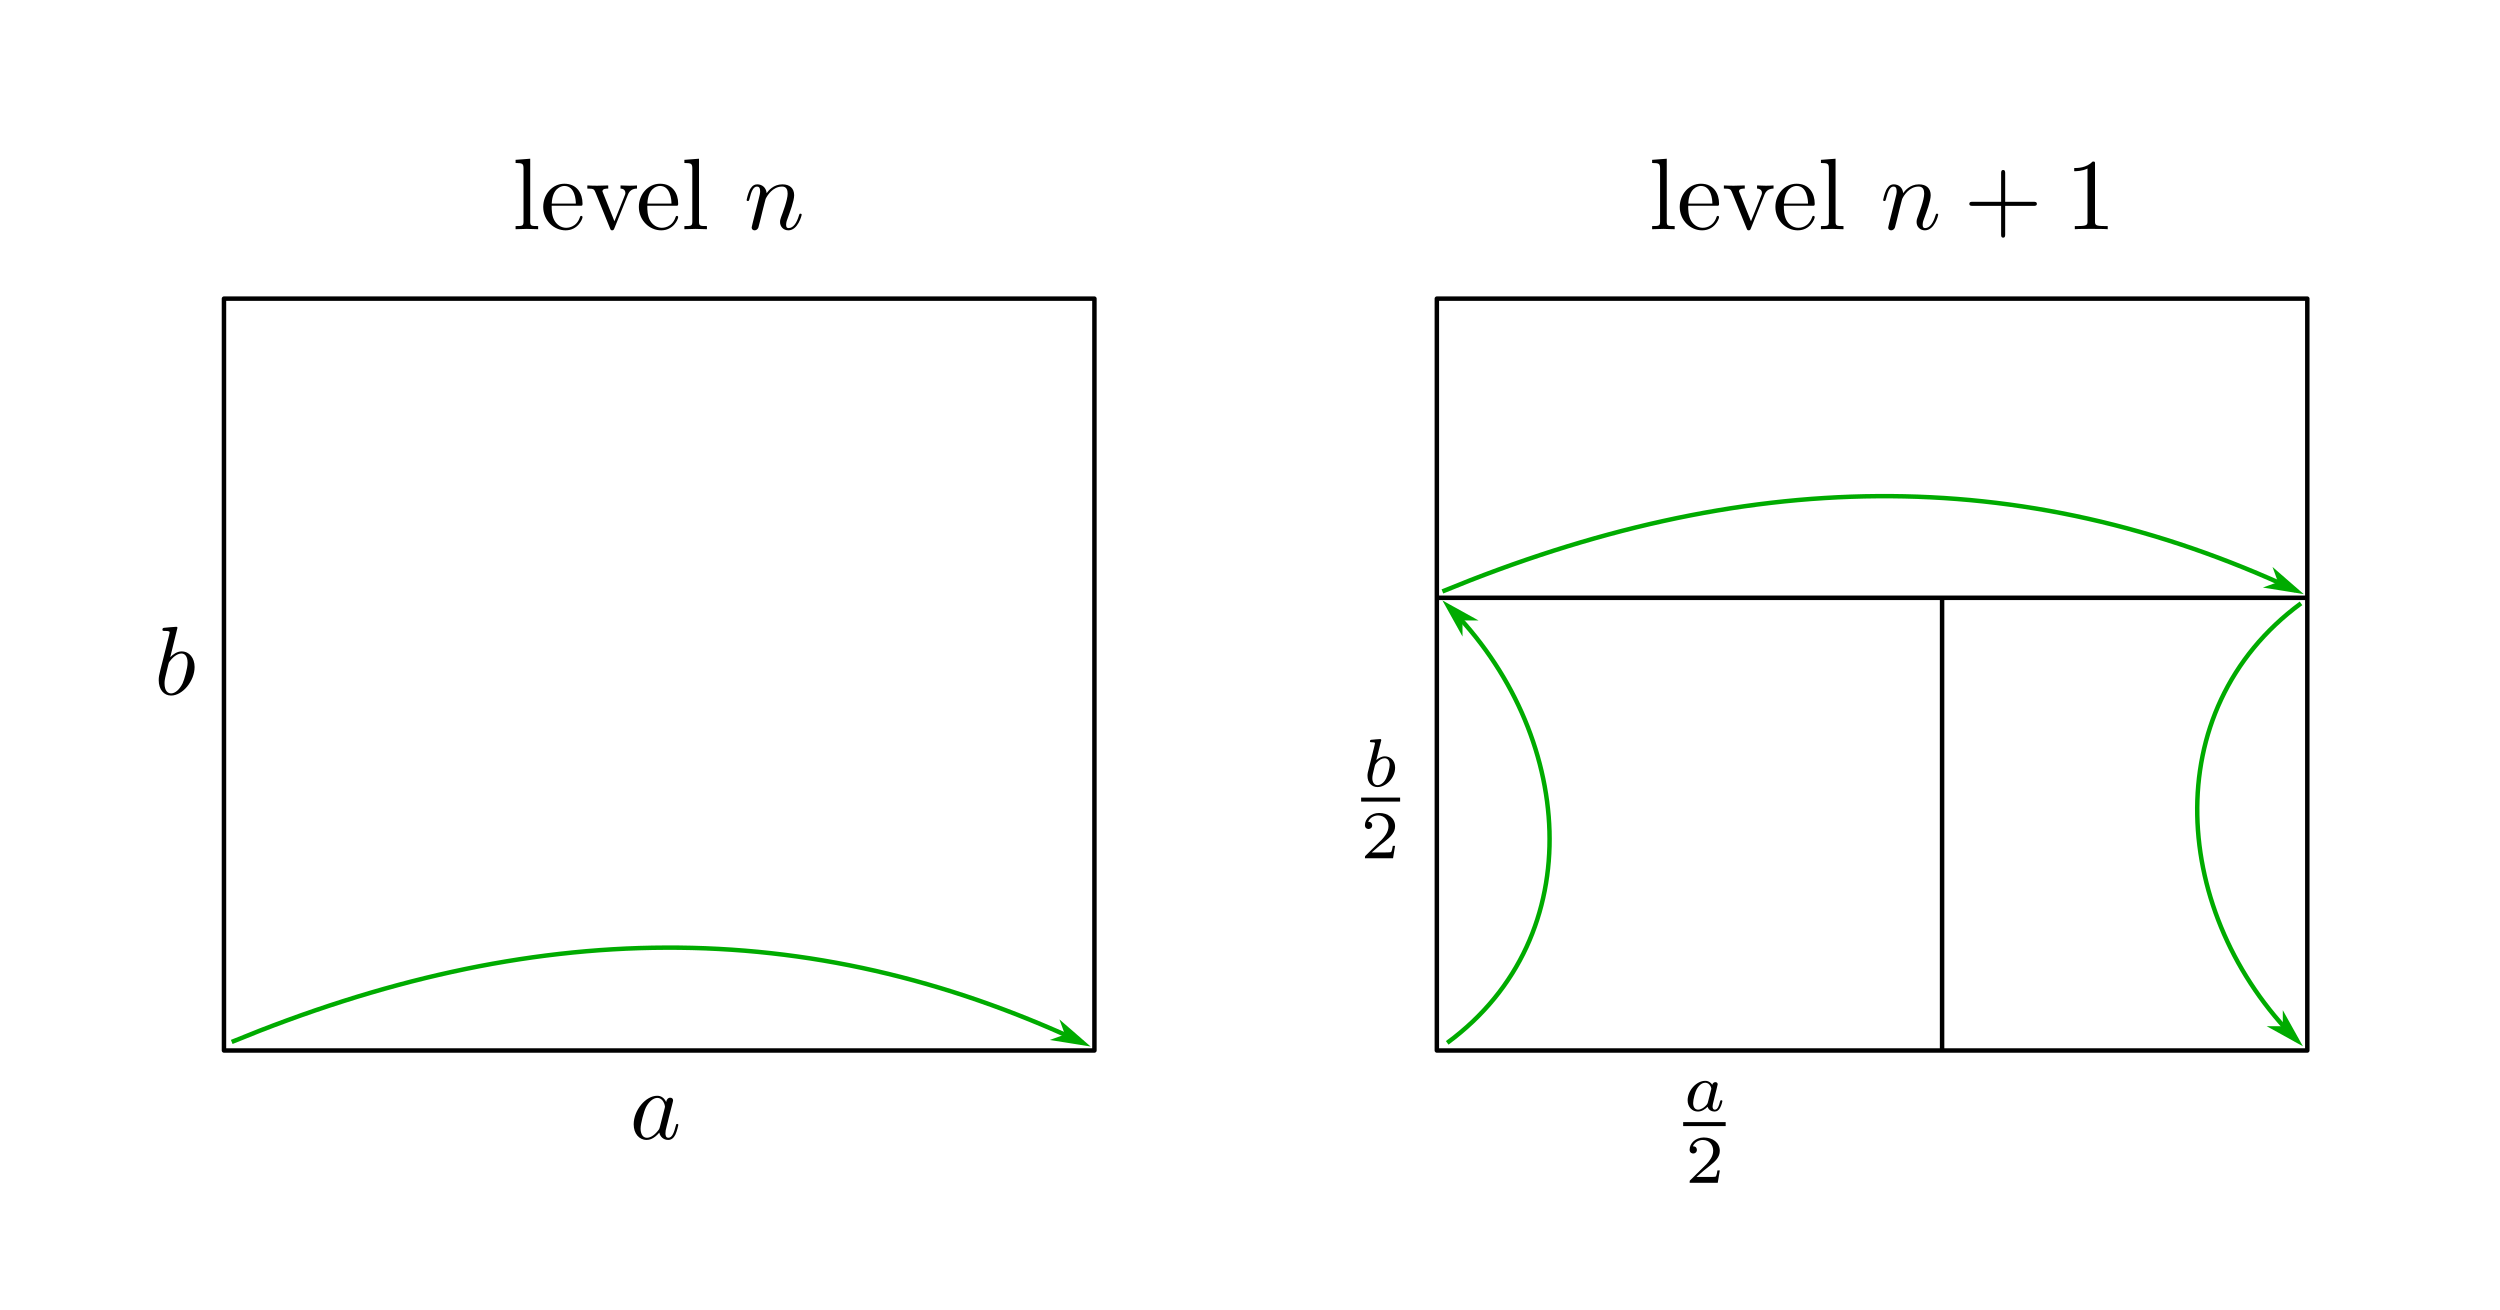
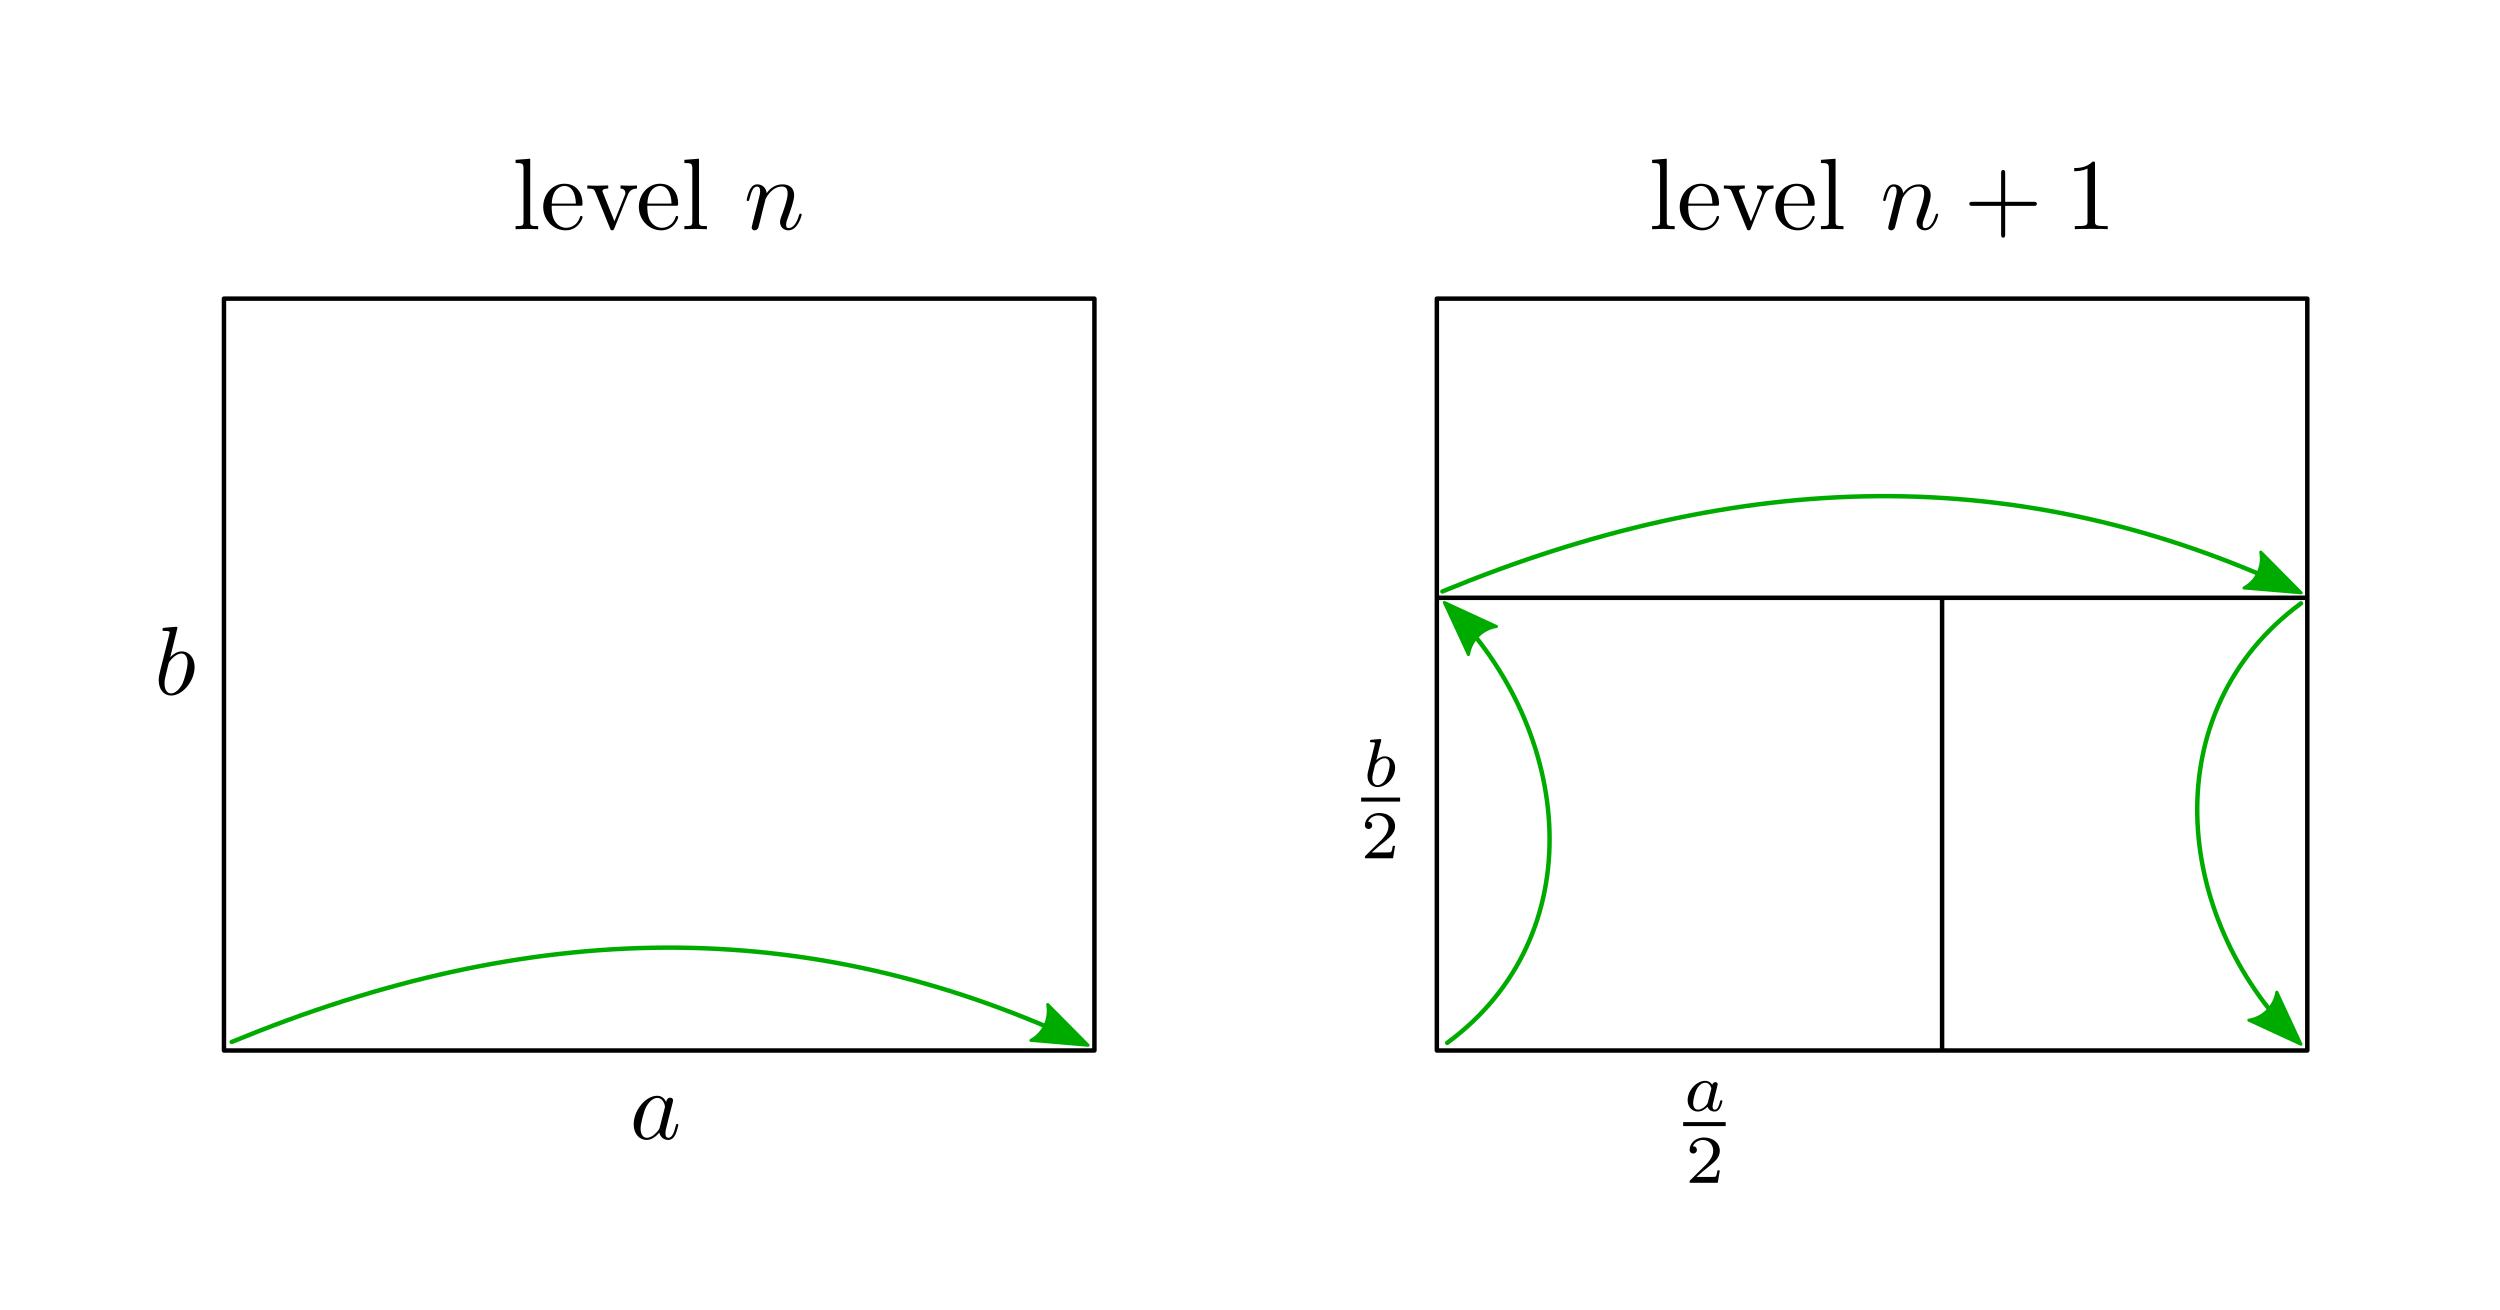
<svg xmlns="http://www.w3.org/2000/svg" width="157.515mm" height="82.522mm" viewBox="0 0 558.125 292.402" id="svg2" version="1.1">
  <defs id="defs4">
+     <marker orient="auto" refY="0.0" refX="0.0" id="marker4814" style="overflow:visible;">
+       <path id="path4816" style="fill-rule:evenodd;stroke-width:0.625;stroke-linejoin:round;stroke:#00ab00;stroke-opacity:1;fill:#00ab00;fill-opacity:1" d="M 8.719,4.034 L -2.207,0.016 L 8.719,-4.002 C 6.973,-1.63 6.983,1.616 8.719,4.034 z " transform="scale(1.1) rotate(180) translate(1,0)" />
+     </marker>
+     <marker orient="auto" refY="0.0" refX="0.0" id="marker4750" style="overflow:visible;">
+       <path id="path4752" style="fill-rule:evenodd;stroke-width:0.625;stroke-linejoin:round;stroke:#00ab00;stroke-opacity:1;fill:#00ab00;fill-opacity:1" d="M 8.719,4.034 L -2.207,0.016 L 8.719,-4.002 C 6.973,-1.63 6.983,1.616 8.719,4.034 z " transform="scale(1.1) rotate(180) translate(1,0)" />
+     </marker>
+     <marker orient="auto" refY="0.0" refX="0.0" id="marker4740" style="overflow:visible;">
+       <path id="path4742" style="fill-rule:evenodd;stroke-width:0.625;stroke-linejoin:round;stroke:#00ab00;stroke-opacity:1;fill:#00ab00;fill-opacity:1" d="M 8.719,4.034 L -2.207,0.016 L 8.719,-4.002 C 6.973,-1.63 6.983,1.616 8.719,4.034 z " transform="scale(1.1) rotate(180) translate(1,0)" />
+     </marker>
+     <marker orient="auto" refY="0" refX="0" id="marker4664" style="overflow:visible">
+       <path id="path4666" d="M 0,0 5,-5 -12.5,0 5,5 0,0 Z" style="fill:#00ab00;fill-opacity:1;fill-rule:evenodd;stroke:#00ab00;stroke-width:1pt;stroke-opacity:1" transform="matrix(-0.8,0,0,-0.8,-10,0)" />
+     </marker>
+     <marker orient="auto" refY="0" refX="0" id="marker4612" style="overflow:visible">
+       <path id="path4614" d="M 0,0 5,-5 -12.5,0 5,5 0,0 Z" style="fill:#00ab00;fill-opacity:1;fill-rule:evenodd;stroke:#00ab00;stroke-width:1pt;stroke-opacity:1" transform="matrix(-0.8,0,0,-0.8,-10,0)" />
+     </marker>
+     <marker orient="auto" refY="0" refX="0" id="marker4602" style="overflow:visible">
+       <path id="path4604" d="M 0,0 5,-5 -12.5,0 5,5 0,0 Z" style="fill:#00ab00;fill-opacity:1;fill-rule:evenodd;stroke:#00ab00;stroke-width:1pt;stroke-opacity:1" transform="matrix(-0.8,0,0,-0.8,-10,0)" />
+     </marker>
+     <marker style="overflow:visible;" id="marker4562" refX="0.0" refY="0.0" orient="auto">
+       <path transform="scale(1.1) rotate(180) translate(1,0)" d="M 8.719,4.034 L -2.207,0.016 L 8.719,-4.002 C 6.973,-1.63 6.983,1.616 8.719,4.034 z " style="fill-rule:evenodd;stroke-width:0.625;stroke-linejoin:round;stroke:#00ab00;stroke-opacity:1;fill:#00ab00;fill-opacity:1" id="path4564" />
+     </marker>
+     <marker style="overflow:visible;" id="marker4552" refX="0.0" refY="0.0" orient="auto">
+       <path transform="scale(1.1) rotate(180) translate(1,0)" d="M 8.719,4.034 L -2.207,0.016 L 8.719,-4.002 C 6.973,-1.63 6.983,1.616 8.719,4.034 z " style="fill-rule:evenodd;stroke-width:0.625;stroke-linejoin:round;stroke:#00ab00;stroke-opacity:1;fill:#00ab00;fill-opacity:1" id="path4554" />
+     </marker>
+     <marker style="overflow:visible;" id="marker4542" refX="0.0" refY="0.0" orient="auto">
+       <path transform="scale(1.1) rotate(180) translate(1,0)" d="M 8.719,4.034 L -2.207,0.016 L 8.719,-4.002 C 6.973,-1.63 6.983,1.616 8.719,4.034 z " style="fill-rule:evenodd;stroke-width:0.625;stroke-linejoin:round;stroke:#00ab00;stroke-opacity:1;fill:#00ab00;fill-opacity:1" id="path4544" />
+     </marker>
    <marker orient="auto" refY="0" refX="0" id="marker7638" style="overflow:visible">
      <path id="path7640" d="M 0,0 5,-5 -12.5,0 5,5 0,0 Z" style="fill:#00ab00;fill-opacity:1;fill-rule:evenodd;stroke:#00ab00;stroke-width:1pt;stroke-opacity:1" transform="matrix(-0.4,0,0,-0.4,-4,0)" />
-     </marker>
-     <marker style="overflow:visible" id="marker5400" refX="0" refY="0" orient="auto">
-       <path transform="matrix(-0.4,0,0,-0.4,-4,0)" style="fill:#00ab00;fill-opacity:1;fill-rule:evenodd;stroke:#00ab00;stroke-width:1pt;stroke-opacity:1" d="M 0,0 5,-5 -12.5,0 5,5 0,0 Z" id="path5402" />
-     </marker>
-     <marker orient="auto" refY="0" refX="0" id="marker4644" style="overflow:visible">
-       <path id="path4646" d="M 0,0 5,-5 -12.5,0 5,5 0,0 Z" style="fill:#00ab00;fill-opacity:1;fill-rule:evenodd;stroke:#00ab00;stroke-width:1pt;stroke-opacity:1" transform="matrix(-0.4,0,0,-0.4,-4,0)" />
-     </marker>
-     <marker style="overflow:visible" id="Arrow1Mend" refX="0" refY="0" orient="auto">
-       <path transform="matrix(-0.4,0,0,-0.4,-4,0)" style="fill:#00ab00;fill-opacity:1;fill-rule:evenodd;stroke:#00ab00;stroke-width:1pt;stroke-opacity:1" d="M 0,0 5,-5 -12.5,0 5,5 0,0 Z" id="path4163" />
-     </marker>
-     <marker style="overflow:visible" id="Arrow1Lend" refX="0" refY="0" orient="auto">
-       <path transform="matrix(-0.8,0,0,-0.8,-10,0)" style="fill:#000000;fill-opacity:1;fill-rule:evenodd;stroke:#000000;stroke-width:1pt;stroke-opacity:1" d="M 0,0 5,-5 -12.5,0 5,5 0,0 Z" id="path4157" />
    </marker>
  </defs>
  <g id="layer1" transform="translate(-72.09477,-279.341)">
    <rect y="346.015" x="122.094" height="167.847" width="194.33" id="rect4136" style="opacity:1;fill:none;fill-opacity:1;stroke:#000000;stroke-width:1;stroke-linecap:butt;stroke-linejoin:round;stroke-miterlimit:4;stroke-dasharray:none;stroke-dashoffset:0;stroke-opacity:1" />
    <rect style="opacity:1;fill:none;fill-opacity:1;stroke:#000000;stroke-width:1;stroke-linecap:butt;stroke-linejoin:round;stroke-miterlimit:4;stroke-dasharray:none;stroke-dashoffset:0;stroke-opacity:1" id="rect4140" width="194.33" height="167.847" x="392.87" y="346.015" />
    <path id="path4142" d="m 392.686,412.8 194.525,0" style="opacity:1;fill:none;fill-opacity:1;stroke:#000000;stroke-width:1;stroke-linecap:butt;stroke-linejoin:round;stroke-miterlimit:4;stroke-dasharray:none;stroke-dashoffset:0;stroke-opacity:1" />
    <path id="path4146" d="m 505.666,412.492 0,101.133" style="opacity:1;fill:none;fill-opacity:1;stroke:#000000;stroke-width:1;stroke-linecap:butt;stroke-linejoin:round;stroke-miterlimit:4;stroke-dasharray:none;stroke-dashoffset:0;stroke-opacity:1" />
-     <path id="path4148" d="m 123.825,511.956 c 66.837,-27.555 128.263,-28.654 189.973,0.189" style="opacity:1;fill:none;fill-opacity:1;stroke:#00ab00;stroke-width:1;stroke-linecap:butt;stroke-linejoin:round;stroke-miterlimit:4;stroke-dasharray:none;stroke-dashoffset:0;stroke-opacity:1;marker-end:url(#Arrow1Mend)" />
-     <path style="opacity:1;fill:none;fill-opacity:1;stroke:#00ab00;stroke-width:1;stroke-linecap:butt;stroke-linejoin:round;stroke-miterlimit:4;stroke-dasharray:none;stroke-dashoffset:0;stroke-opacity:1;marker-end:url(#marker4644)" d="m 394.113,411.382 c 66.837,-27.555 128.8,-29.083 190.51,-0.241" id="path4642" />
-     <path id="path5398" d="m 395.184,512.161 c 32.559,-23.926 28.218,-69.545 0.315,-97.388" style="opacity:1;fill:none;fill-opacity:1;stroke:#00ab00;stroke-width:1;stroke-linecap:butt;stroke-linejoin:round;stroke-miterlimit:4;stroke-dasharray:none;stroke-dashoffset:0;stroke-opacity:1;marker-end:url(#marker5400)" />
-     <path style="opacity:1;fill:none;fill-opacity:1;stroke:#00ab00;stroke-width:1;stroke-linecap:butt;stroke-linejoin:round;stroke-miterlimit:4;stroke-dasharray:none;stroke-dashoffset:0;stroke-opacity:1;marker-end:url(#marker7638)" d="m 585.79,414.041 c -32.559,23.926 -28.862,69.652 -0.959,97.495" id="path7636" />
+     <path id="path4148" d="m 123.825,511.956 c 66.837,-27.555 128.263,-28.654 189.973,0.189" style="opacity:1;fill:none;fill-opacity:1;stroke:#00ab00;stroke-width:1;stroke-linecap:round;stroke-linejoin:round;stroke-miterlimit:4;stroke-dasharray:none;stroke-dashoffset:0;stroke-opacity:1;marker-end:url(#marker4750)" />
+     <path style="opacity:1;fill:none;fill-opacity:1;stroke:#00ab00;stroke-width:1;stroke-linecap:round;stroke-linejoin:round;stroke-miterlimit:4;stroke-dasharray:none;stroke-dashoffset:0;stroke-opacity:1;marker-end:url(#marker4740)" d="m 394.113,411.382 c 66.837,-27.555 128.8,-29.083 190.51,-0.241" id="path4642" />
+     <path id="path5398" d="m 395.184,512.161 c 32.559,-23.926 28.218,-69.545 0.315,-97.388" style="opacity:1;fill:none;fill-opacity:1;stroke:#00ab00;stroke-width:1;stroke-linecap:round;stroke-linejoin:round;stroke-miterlimit:4;stroke-dasharray:none;stroke-dashoffset:0;stroke-opacity:1;marker-end:url(#marker4562)" />
+     <path style="opacity:1;fill:none;fill-opacity:1;stroke:#00ab00;stroke-width:1;stroke-linecap:round;stroke-linejoin:round;stroke-miterlimit:4;stroke-dasharray:none;stroke-dashoffset:0;stroke-opacity:1;marker-end:url(#marker4814)" d="m 585.79,414.041 c -32.559,23.926 -28.862,69.652 -0.959,97.495" id="path7636" />
    <path id="path8611" d="m 220.809,525.364 -0.039,-0.074 -0.039,-0.074 -0.039,-0.07 -0.039,-0.07 -0.044,-0.07 -0.044,-0.07 -0.048,-0.066 -0.048,-0.061 -0.048,-0.066 -0.052,-0.057 -0.052,-0.061 -0.052,-0.057 -0.057,-0.052 -0.057,-0.052 -0.061,-0.048 -0.061,-0.048 -0.061,-0.048 -0.066,-0.039 -0.066,-0.044 -0.066,-0.035 -0.07,-0.035 -0.074,-0.035 -0.074,-0.026 -0.074,-0.031 -0.074,-0.022 -0.079,-0.022 -0.083,-0.018 -0.083,-0.013 -0.083,-0.013 -0.087,-0.009 -0.087,-0.004 -0.092,0 0.022,0.476 c 1.411,0 1.717,1.783 1.717,1.909 0,0.14 -0.039,0.267 -0.061,0.376 l -1.092,4.269 c -0.109,0.389 -0.109,0.428 -0.437,0.804 -0.953,1.197 -1.848,1.542 -2.456,1.542 -1.088,0 -1.394,-1.193 -1.394,-2.045 0,-1.088 0.695,-3.762 1.197,-4.767 0.673,-1.285 1.656,-2.089 2.525,-2.089 l -0.022,-0.476 c -2.547,0 -5.243,3.194 -5.243,6.375 0,2.049 1.193,3.482 2.893,3.482 0.433,0 1.525,-0.092 2.827,-1.634 0.179,0.918 0.935,1.634 1.979,1.634 0.765,0 1.267,-0.498 1.612,-1.197 0.371,-0.782 0.655,-2.115 0.655,-2.154 0,-0.218 -0.197,-0.218 -0.258,-0.218 -0.218,0 -0.24,0.087 -0.306,0.393 -0.371,1.416 -0.765,2.696 -1.656,2.696 -0.585,0 -0.655,-0.564 -0.655,-1.001 0,-0.481 0.044,-0.651 0.28,-1.612 0.249,-0.913 0.288,-1.132 0.485,-1.957 l 0.782,-3.045 c 0.153,-0.607 0.153,-0.655 0.153,-0.738 0,-0.376 -0.262,-0.594 -0.634,-0.594 -0.52,0 -0.848,0.485 -0.913,0.961 z" style="font-style:normal;font-variant:normal;font-weight:normal;font-stretch:normal;letter-spacing:normal;word-spacing:normal;text-anchor:start;fill:#000000;fill-opacity:1;fill-rule:evenodd;stroke:#000000;stroke-width:0;stroke-linecap:butt;stroke-linejoin:miter;stroke-miterlimit:10.433;stroke-dasharray:none;stroke-dashoffset:0;stroke-opacity:1" />
    <path id="path8613" d="m 111.705,419.512 0,0 0,-0.004 0,0 0,-0.004 0,-0.009 0,-0.004 0,-0.009 0,-0.009 -0.004,-0.009 0,-0.009 -0.004,-0.009 0,-0.009 -0.004,-0.009 -0.004,-0.013 -0.004,-0.009 -0.004,-0.013 -0.009,-0.009 -0.004,-0.013 -0.009,-0.009 -0.009,-0.009 -0.009,-0.013 -0.009,-0.004 -0.004,-0.004 -0.004,-0.004 -0.004,-0.004 -0.009,-0.004 -0.004,-0.004 -0.009,-0.004 -0.009,-0.004 -0.004,-0.004 -0.009,-0.004 -0.009,0 -0.009,-0.004 -0.009,-0.004 -0.009,0 -0.009,-0.004 -0.013,-0.004 -0.009,0 -0.009,0 -0.013,-0.004 -0.009,0 -0.013,0 -0.013,-0.004 -0.013,0 -0.013,0 c -0.502,0 -2.089,0.179 -2.657,0.218 -0.175,0.022 -0.415,0.044 -0.415,0.437 0,0.262 0.197,0.262 0.524,0.262 1.044,0 1.088,0.149 1.088,0.367 0,0.157 -0.197,0.896 -0.306,1.35 l -1.783,7.096 c -0.262,1.092 -0.35,1.442 -0.35,2.198 0,2.067 1.153,3.421 2.766,3.421 l 0,-0.481 c -0.743,0 -1.464,-0.585 -1.464,-2.198 0,-0.415 0,-0.826 0.35,-2.198 l 0.481,-2.006 c 0.127,-0.481 0.127,-0.52 0.328,-0.76 1.062,-1.411 2.045,-1.739 2.613,-1.739 0.786,0 1.372,0.647 1.372,2.049 0,1.28 -0.725,3.779 -1.114,4.614 -0.717,1.455 -1.717,2.237 -2.565,2.237 l 0,0.481 c 2.565,0 5.243,-3.242 5.243,-6.379 0,-1.979 -1.153,-3.478 -2.897,-3.478 -0.996,0 -1.888,0.625 -2.543,1.302 z" style="font-style:normal;font-variant:normal;font-weight:normal;font-stretch:normal;letter-spacing:normal;word-spacing:normal;text-anchor:start;fill:#000000;fill-opacity:1;fill-rule:evenodd;stroke:#000000;stroke-width:0;stroke-linecap:butt;stroke-linejoin:miter;stroke-miterlimit:10.433;stroke-dasharray:none;stroke-dashoffset:0;stroke-opacity:1" />
    <g id="g8676" transform="translate(125.0515,205.8043)">
      <path style="font-style:normal;font-variant:normal;font-weight:normal;font-stretch:normal;letter-spacing:normal;word-spacing:normal;text-anchor:start;fill:#000000;fill-opacity:1;fill-rule:evenodd;stroke:#000000;stroke-width:0;stroke-linecap:butt;stroke-linejoin:miter;stroke-miterlimit:10.433;stroke-dasharray:none;stroke-dashoffset:0;stroke-opacity:1" d="m 329.303,315.732 -0.031,-0.048 -0.031,-0.048 -0.035,-0.044 -0.031,-0.044 -0.035,-0.044 -0.039,-0.044 -0.035,-0.039 -0.039,-0.044 -0.039,-0.039 -0.044,-0.035 -0.044,-0.039 -0.044,-0.035 -0.044,-0.035 -0.044,-0.035 -0.048,-0.031 -0.048,-0.035 -0.052,-0.026 -0.048,-0.031 -0.052,-0.026 -0.052,-0.022 -0.057,-0.026 -0.052,-0.022 -0.057,-0.018 -0.061,-0.018 -0.057,-0.018 -0.061,-0.013 -0.061,-0.013 -0.066,-0.009 -0.061,-0.009 -0.066,-0.004 -0.066,-0.004 -0.07,0 0,0.424 c 1.066,0 1.359,1.154 1.359,1.324 0,0.061 -0.035,0.17 -0.048,0.21 l -0.717,2.849 c -0.101,0.428 -0.437,0.73 -0.773,1.022 -0.135,0.118 -0.747,0.607 -1.403,0.607 -0.564,0 -1.11,-0.393 -1.11,-1.472 0,-0.813 0.437,-2.486 0.795,-3.093 0.695,-1.223 1.472,-1.446 1.896,-1.446 l 0,-0.424 c -1.944,0 -3.924,2.145 -3.924,4.334 0,1.477 0.987,2.525 2.298,2.525 0.821,0 1.551,-0.472 2.158,-1.066 0.293,0.918 1.175,1.066 1.569,1.066 0.546,0 0.931,-0.332 1.202,-0.804 0.336,-0.594 0.533,-1.464 0.533,-1.525 0,-0.197 -0.197,-0.197 -0.24,-0.197 -0.218,0 -0.232,0.061 -0.332,0.472 -0.184,0.73 -0.476,1.63 -1.114,1.63 -0.398,0 -0.507,-0.332 -0.507,-0.743 0,-0.258 0.127,-0.813 0.236,-1.21 0.101,-0.406 0.258,-1.027 0.332,-1.363 l 0.301,-1.162 c 0.096,-0.393 0.275,-1.11 0.275,-1.188 0,-0.332 -0.275,-0.481 -0.516,-0.481 -0.258,0 -0.612,0.184 -0.703,0.607 z" id="path8615" />
      <polyline transform="matrix(0.4369336,0,0,-0.4369336,100.4107,507.5766)" style="font-style:normal;font-variant:normal;font-weight:normal;font-stretch:normal;letter-spacing:normal;word-spacing:normal;text-anchor:start;fill:#000000;fill-opacity:1;fill-rule:nonzero;stroke:#000000;stroke-width:0;stroke-linecap:butt;stroke-linejoin:miter;stroke-miterlimit:10.433;stroke-dasharray:none;stroke-dashoffset:0;stroke-opacity:1" points="509,418 530.72,418 530.72,420.04 509,420.04 " id="polyline8617" />
      <path style="font-style:normal;font-variant:normal;font-weight:normal;font-stretch:normal;letter-spacing:normal;word-spacing:normal;text-anchor:start;fill:#000000;fill-opacity:1;fill-rule:evenodd;stroke:#000000;stroke-width:0;stroke-linecap:butt;stroke-linejoin:miter;stroke-miterlimit:10.433;stroke-dasharray:none;stroke-dashoffset:0;stroke-opacity:1" d="m 330.989,334.822 -0.52,0 c -0.044,0.332 -0.201,1.237 -0.398,1.385 -0.118,0.087 -1.289,0.087 -1.503,0.087 l -2.805,0 c 1.599,-1.411 2.132,-1.835 3.045,-2.552 1.127,-0.9 2.18,-1.844 2.18,-3.29 0,-1.844 -1.612,-2.971 -3.565,-2.971 -1.883,0 -3.168,1.324 -3.168,2.722 0,0.782 0.655,0.856 0.813,0.856 0.363,0 0.804,-0.262 0.804,-0.808 0,-0.271 -0.109,-0.804 -0.9,-0.804 0.472,-1.079 1.507,-1.411 2.224,-1.411 1.525,0 2.316,1.18 2.316,2.416 0,1.324 -0.944,2.373 -1.433,2.919 l -3.666,3.627 c -0.157,0.135 -0.157,0.17 -0.157,0.594 l 6.274,0 z" id="path8619" />
    </g>
    <g id="g8681" transform="translate(38.29989,133.3575)">
      <path style="font-style:normal;font-variant:normal;font-weight:normal;font-stretch:normal;letter-spacing:normal;word-spacing:normal;text-anchor:start;fill:#000000;fill-opacity:1;fill-rule:evenodd;stroke:#000000;stroke-width:0;stroke-linecap:butt;stroke-linejoin:miter;stroke-miterlimit:10.433;stroke-dasharray:none;stroke-dashoffset:0;stroke-opacity:1" d="m 342.105,311.437 0.004,-0.004 0,0 0,0 0,-0.004 0,0 0,-0.004 0.004,-0.004 0,0 0,-0.004 0,-0.004 0.004,-0.004 0,-0.009 0.004,-0.009 0,-0.009 0.004,-0.009 0.004,-0.009 0,-0.009 0.004,-0.013 0,-0.009 0.009,-0.022 0.004,-0.018 0,-0.013 0.004,-0.009 0,-0.009 0.004,-0.009 0,-0.009 0.004,-0.009 0,-0.009 0,-0.004 0.004,-0.004 0,-0.004 0,0 0,-0.004 0,0 0,-0.004 0,0 0,-0.004 0,0 0,0 0,-0.004 0,0 c 0,-0.083 -0.061,-0.218 -0.245,-0.218 -0.306,0 -1.569,0.122 -1.944,0.157 -0.122,0.013 -0.341,0.026 -0.341,0.35 0,0.21 0.218,0.21 0.393,0.21 0.734,0 0.734,0.109 0.734,0.232 0,0.105 -0.153,0.712 -0.24,1.066 l -0.35,1.398 c -0.144,0.52 -0.974,3.854 -1.009,4.05 -0.074,0.367 -0.074,0.568 -0.074,0.743 0,1.542 0.974,2.512 2.237,2.512 l 0.013,-0.424 c -0.743,0 -1.167,-0.655 -1.167,-1.555 0,-0.559 0.135,-1.079 0.559,-2.801 0.092,-0.284 0.092,-0.319 0.385,-0.655 0.581,-0.669 1.263,-1.001 1.809,-1.001 0.594,0 1.114,0.441 1.114,1.472 0,0.629 -0.336,2.18 -0.795,3.067 -0.367,0.743 -1.123,1.472 -1.905,1.472 l 0,0 -0.013,0.424 c 1.905,0 3.928,-2.067 3.928,-4.321 0,-1.783 -1.232,-2.539 -2.281,-2.539 -0.791,0 -1.464,0.437 -1.918,0.835 z" id="path8621" />
      <polyline transform="matrix(0.4369336,0,0,-0.4369336,100.4107,507.5766)" style="font-style:normal;font-variant:normal;font-weight:normal;font-stretch:normal;letter-spacing:normal;word-spacing:normal;text-anchor:start;fill:#000000;fill-opacity:1;fill-rule:nonzero;stroke:#000000;stroke-width:0;stroke-linecap:butt;stroke-linejoin:miter;stroke-miterlimit:10.433;stroke-dasharray:none;stroke-dashoffset:0;stroke-opacity:1" points="543,418 562.92,418 562.92,420.04 543,420.04 " id="polyline8623" />
      <path style="font-style:normal;font-variant:normal;font-weight:normal;font-stretch:normal;letter-spacing:normal;word-spacing:normal;text-anchor:start;fill:#000000;fill-opacity:1;fill-rule:evenodd;stroke:#000000;stroke-width:0;stroke-linecap:butt;stroke-linejoin:miter;stroke-miterlimit:10.433;stroke-dasharray:none;stroke-dashoffset:0;stroke-opacity:1" d="m 345.246,334.822 -0.516,0 c -0.044,0.332 -0.197,1.237 -0.398,1.385 -0.114,0.087 -1.289,0.087 -1.503,0.087 l -2.805,0 c 1.599,-1.411 2.132,-1.835 3.045,-2.552 1.127,-0.9 2.176,-1.844 2.176,-3.29 0,-1.844 -1.608,-2.971 -3.561,-2.971 -1.883,0 -3.168,1.324 -3.168,2.722 0,0.782 0.655,0.856 0.813,0.856 0.363,0 0.804,-0.262 0.804,-0.808 0,-0.271 -0.109,-0.804 -0.9,-0.804 0.472,-1.079 1.507,-1.411 2.224,-1.411 1.525,0 2.316,1.18 2.316,2.416 0,1.324 -0.944,2.373 -1.433,2.919 l -3.666,3.627 c -0.157,0.135 -0.157,0.17 -0.157,0.594 l 6.274,0 z" id="path8625" />
    </g>
    <g id="g8986" transform="matrix(0.4281886,0,0,0.4281885,135.5929,192.6175)">
      <path style="font-style:normal;font-variant:normal;font-weight:normal;font-stretch:normal;letter-spacing:normal;word-spacing:normal;text-anchor:start;fill:#000000;fill-opacity:1;fill-rule:evenodd;stroke:#000000;stroke-width:0;stroke-linecap:butt;stroke-linejoin:miter;stroke-miterlimit:10.433;stroke-dasharray:none;stroke-dashoffset:0;stroke-opacity:1" d="m 128.146,285.287 -7.622,0.585 0,1.648 c 3.699,0 4.135,0.361 4.135,2.966 l 0,27.542 c 0,2.37 -0.585,2.37 -4.135,2.37 l 0,1.648 c 1.743,-0.053 4.55,-0.17 5.878,-0.17 1.329,0 3.922,0.117 5.878,0.17 l 0,-1.648 c -3.55,0 -4.135,0 -4.135,-2.37 z" id="path8871" />
      <path style="font-style:normal;font-variant:normal;font-weight:normal;font-stretch:normal;letter-spacing:normal;word-spacing:normal;text-anchor:start;fill:#000000;fill-opacity:1;fill-rule:evenodd;stroke:#000000;stroke-width:0;stroke-linecap:butt;stroke-linejoin:miter;stroke-miterlimit:10.433;stroke-dasharray:none;stroke-dashoffset:0;stroke-opacity:1" d="m 139.329,309.81 0.043,-1.116 c 0.319,-7.887 4.773,-9.206 6.58,-9.206 5.453,0 5.985,7.143 5.985,9.206 l -12.565,0 -0.043,1.116 14.776,0 c 1.169,0 1.318,0 1.318,-1.116 0,-5.23 -2.859,-10.364 -9.471,-10.364 -6.144,0 -11.023,5.443 -11.023,12.076 0,7.09 5.559,12.224 11.661,12.224 6.452,0 8.833,-5.878 8.833,-6.878 0,-0.531 -0.415,-0.648 -0.68,-0.648 -0.489,0 -0.585,0.319 -0.702,0.744 -1.839,5.453 -6.612,5.453 -7.143,5.453 -2.657,0 -4.762,-1.584 -5.974,-3.54 -1.594,-2.541 -1.594,-6.048 -1.594,-7.951 z" id="path8873" />
      <path style="font-style:normal;font-variant:normal;font-weight:normal;font-stretch:normal;letter-spacing:normal;word-spacing:normal;text-anchor:start;fill:#000000;fill-opacity:1;fill-rule:evenodd;stroke:#000000;stroke-width:0;stroke-linecap:butt;stroke-linejoin:miter;stroke-miterlimit:10.433;stroke-dasharray:none;stroke-dashoffset:0;stroke-opacity:1" d="m 178.936,304.41 0.053,-0.117 0.043,-0.128 0.053,-0.128 0.064,-0.128 0.053,-0.138 0.064,-0.138 0.074,-0.138 0.074,-0.149 0.074,-0.138 0.096,-0.149 0.085,-0.149 0.106,-0.149 0.106,-0.138 0.106,-0.149 0.128,-0.138 0.128,-0.138 0.149,-0.128 0.149,-0.138 0.159,-0.117 0.159,-0.128 0.181,-0.117 0.191,-0.106 0.202,-0.096 0.213,-0.096 0.223,-0.085 0.244,-0.074 0.244,-0.074 0.266,-0.053 0.276,-0.053 0.149,-0.011 0.149,-0.021 0.149,-0.011 0.159,-0.011 0.149,-0.011 0.17,0 0,-1.648 c -1.233,0.106 -2.764,0.149 -3.976,0.149 -1.276,0 -3.72,-0.096 -4.613,-0.149 l 0,1.648 c 1.956,0.053 2.541,1.265 2.541,2.275 0,0.468 -0.096,0.68 -0.319,1.265 l -5.4,13.5 -5.921,-14.765 c -0.319,-0.702 -0.319,-0.797 -0.319,-0.914 0,-1.361 2.062,-1.361 3.008,-1.361 l 0,-1.648 c -1.584,0.053 -4.55,0.149 -5.761,0.149 -1.435,0 -3.561,-0.043 -5.134,-0.149 l 0,1.648 c 3.317,0 3.54,0.319 4.231,1.956 l 7.622,18.783 c 0.319,0.755 0.415,1.02 1.116,1.02 0.68,0 0.893,-0.489 1.116,-1.02 z" id="path8875" />
      <path style="font-style:normal;font-variant:normal;font-weight:normal;font-stretch:normal;letter-spacing:normal;word-spacing:normal;text-anchor:start;fill:#000000;fill-opacity:1;fill-rule:evenodd;stroke:#000000;stroke-width:0;stroke-linecap:butt;stroke-linejoin:miter;stroke-miterlimit:10.433;stroke-dasharray:none;stroke-dashoffset:0;stroke-opacity:1" d="m 189.194,309.81 0.053,-1.116 c 0.308,-7.887 4.762,-9.206 6.58,-9.206 5.443,0 5.974,7.143 5.974,9.206 l -12.554,0 -0.053,1.116 14.786,0 c 1.159,0 1.307,0 1.307,-1.116 0,-5.23 -2.849,-10.364 -9.461,-10.364 -6.144,0 -11.034,5.443 -11.034,12.076 0,7.09 5.559,12.224 11.661,12.224 6.463,0 8.833,-5.878 8.833,-6.878 0,-0.531 -0.415,-0.648 -0.68,-0.648 -0.478,0 -0.574,0.319 -0.702,0.744 -1.839,5.453 -6.601,5.453 -7.133,5.453 -2.657,0 -4.773,-1.584 -5.985,-3.54 -1.594,-2.541 -1.594,-6.048 -1.594,-7.951 z" id="path8877" />
      <path style="font-style:normal;font-variant:normal;font-weight:normal;font-stretch:normal;letter-spacing:normal;word-spacing:normal;text-anchor:start;fill:#000000;fill-opacity:1;fill-rule:evenodd;stroke:#000000;stroke-width:0;stroke-linecap:butt;stroke-linejoin:miter;stroke-miterlimit:10.433;stroke-dasharray:none;stroke-dashoffset:0;stroke-opacity:1" d="m 216.151,285.287 -7.622,0.585 0,1.648 c 3.699,0 4.135,0.361 4.135,2.966 l 0,27.542 c 0,2.37 -0.585,2.37 -4.135,2.37 l 0,1.648 c 1.743,-0.053 4.55,-0.17 5.878,-0.17 1.329,0 3.922,0.117 5.878,0.17 l 0,-1.648 c -3.55,0 -4.135,0 -4.135,-2.37 z" id="path8879" />
      <path style="font-style:normal;font-variant:normal;font-weight:normal;font-stretch:normal;letter-spacing:normal;word-spacing:normal;text-anchor:start;fill:#000000;fill-opacity:1;fill-rule:evenodd;stroke:#000000;stroke-width:0;stroke-linecap:butt;stroke-linejoin:miter;stroke-miterlimit:10.433;stroke-dasharray:none;stroke-dashoffset:0;stroke-opacity:1" d="m 244.108,318.92 -0.021,0.074 -0.011,0.085 -0.021,0.074 -0.021,0.085 -0.032,0.17 -0.043,0.17 -0.043,0.17 -0.032,0.17 -0.043,0.17 -0.043,0.17 -0.011,0.085 -0.021,0.074 -0.021,0.074 -0.011,0.074 -0.021,0.074 -0.011,0.074 -0.011,0.064 -0.021,0.064 -0.011,0.064 -0.011,0.053 0,0.053 -0.011,0.043 -0.011,0.043 0,0.043 0,0.032 0,0.021 c 0,0.946 0.744,1.435 1.52,1.435 0.648,0 1.594,-0.415 1.967,-1.478 0.064,-0.117 0.691,-2.594 1.01,-3.922 l 1.159,-4.762 c 0.319,-1.169 0.638,-2.328 0.904,-3.561 0.213,-0.893 0.648,-2.424 0.691,-2.636 0.797,-1.648 3.604,-6.463 8.621,-6.463 2.392,0 2.87,1.956 2.87,3.699 0,3.295 -2.604,10.067 -3.455,12.341 -0.457,1.212 -0.51,1.86 -0.51,2.445 0,2.477 1.839,4.337 4.337,4.337 4.985,0 6.941,-7.728 6.941,-8.153 0,-0.531 -0.478,-0.531 -0.648,-0.531 -0.51,0 -0.51,0.159 -0.776,0.957 -1.063,3.593 -2.806,6.559 -5.421,6.559 -0.893,0 -1.265,-0.531 -1.265,-1.743 0,-1.329 0.489,-2.604 0.957,-3.763 1.01,-2.806 3.232,-8.621 3.232,-11.65 0,-3.55 -2.275,-5.655 -6.091,-5.655 -4.773,0 -7.356,3.38 -8.259,4.592 -0.266,-2.966 -2.434,-4.592 -4.879,-4.592 -2.424,0 -3.433,2.052 -3.965,2.998 -0.85,1.818 -1.594,4.932 -1.594,5.156 0,0.531 0.531,0.531 0.638,0.531 0.531,0 0.585,-0.074 0.904,-1.233 0.893,-3.752 1.956,-6.293 3.869,-6.293 1.042,0 1.637,0.68 1.637,2.424 0,1.116 -0.159,1.711 -0.84,4.454 z" id="path8881" />
    </g>
    <g id="g8976" transform="matrix(0.4281886,0,0,0.4281885,316.5253,192.6175)">
      <path style="font-style:normal;font-variant:normal;font-weight:normal;font-stretch:normal;letter-spacing:normal;word-spacing:normal;text-anchor:start;fill:#000000;fill-opacity:1;fill-rule:evenodd;stroke:#000000;stroke-width:0;stroke-linecap:butt;stroke-linejoin:miter;stroke-miterlimit:10.433;stroke-dasharray:none;stroke-dashoffset:0;stroke-opacity:1" d="m 298.171,285.287 -7.632,0.585 0,1.648 c 3.71,0 4.146,0.361 4.146,2.966 l 0,27.542 c 0,2.37 -0.585,2.37 -4.146,2.37 l 0,1.648 c 1.754,-0.053 4.56,-0.17 5.889,-0.17 1.329,0 3.912,0.117 5.878,0.17 l 0,-1.648 c -3.561,0 -4.135,0 -4.135,-2.37 z" id="path8883" />
      <path style="font-style:normal;font-variant:normal;font-weight:normal;font-stretch:normal;letter-spacing:normal;word-spacing:normal;text-anchor:start;fill:#000000;fill-opacity:1;fill-rule:evenodd;stroke:#000000;stroke-width:0;stroke-linecap:butt;stroke-linejoin:miter;stroke-miterlimit:10.433;stroke-dasharray:none;stroke-dashoffset:0;stroke-opacity:1" d="m 309.344,309.81 0.053,-1.116 c 0.319,-7.887 4.762,-9.206 6.58,-9.206 5.443,0 5.974,7.143 5.974,9.206 l -12.554,0 -0.053,1.116 14.786,0 c 1.159,0 1.307,0 1.307,-1.116 0,-5.23 -2.849,-10.364 -9.461,-10.364 -6.144,0 -11.034,5.443 -11.034,12.076 0,7.09 5.57,12.224 11.661,12.224 6.463,0 8.833,-5.878 8.833,-6.878 0,-0.531 -0.415,-0.648 -0.68,-0.648 -0.478,0 -0.574,0.319 -0.691,0.744 -1.85,5.453 -6.612,5.453 -7.143,5.453 -2.657,0 -4.773,-1.584 -5.985,-3.54 -1.594,-2.541 -1.594,-6.048 -1.594,-7.951 z" id="path8885" />
      <path style="font-style:normal;font-variant:normal;font-weight:normal;font-stretch:normal;letter-spacing:normal;word-spacing:normal;text-anchor:start;fill:#000000;fill-opacity:1;fill-rule:evenodd;stroke:#000000;stroke-width:0;stroke-linecap:butt;stroke-linejoin:miter;stroke-miterlimit:10.433;stroke-dasharray:none;stroke-dashoffset:0;stroke-opacity:1" d="m 348.961,304.41 0.043,-0.117 0.053,-0.128 0.053,-0.128 0.053,-0.128 0.064,-0.138 0.064,-0.138 0.064,-0.138 0.074,-0.149 0.085,-0.138 0.085,-0.149 0.096,-0.149 0.096,-0.149 0.106,-0.138 0.117,-0.149 0.128,-0.138 0.128,-0.138 0.138,-0.128 0.149,-0.138 0.159,-0.117 0.17,-0.128 0.181,-0.117 0.191,-0.106 0.202,-0.096 0.213,-0.096 0.223,-0.085 0.234,-0.074 0.255,-0.074 0.266,-0.053 0.276,-0.053 0.138,-0.011 0.149,-0.021 0.149,-0.011 0.159,-0.011 0.159,-0.011 0.159,0 0,-1.648 c -1.222,0.106 -2.753,0.149 -3.965,0.149 -1.276,0 -3.72,-0.096 -4.624,-0.149 l 0,1.648 c 1.967,0.053 2.551,1.265 2.551,2.275 0,0.468 -0.106,0.68 -0.319,1.265 l -5.4,13.5 -5.931,-14.765 c -0.308,-0.702 -0.308,-0.797 -0.308,-0.914 0,-1.361 2.052,-1.361 2.998,-1.361 l 0,-1.648 c -1.573,0.053 -4.55,0.149 -5.761,0.149 -1.424,0 -3.55,-0.043 -5.134,-0.149 l 0,1.648 c 3.327,0 3.54,0.319 4.241,1.956 l 7.622,18.783 c 0.319,0.755 0.415,1.02 1.116,1.02 0.68,0 0.893,-0.489 1.106,-1.02 z" id="path8887" />
      <path style="font-style:normal;font-variant:normal;font-weight:normal;font-stretch:normal;letter-spacing:normal;word-spacing:normal;text-anchor:start;fill:#000000;fill-opacity:1;fill-rule:evenodd;stroke:#000000;stroke-width:0;stroke-linecap:butt;stroke-linejoin:miter;stroke-miterlimit:10.433;stroke-dasharray:none;stroke-dashoffset:0;stroke-opacity:1" d="m 359.219,309.81 0.053,-1.116 c 0.308,-7.887 4.762,-9.206 6.58,-9.206 5.443,0 5.974,7.143 5.974,9.206 l -12.554,0 -0.053,1.116 14.786,0 c 1.159,0 1.307,0 1.307,-1.116 0,-5.23 -2.859,-10.364 -9.461,-10.364 -6.155,0 -11.034,5.443 -11.034,12.076 0,7.09 5.559,12.224 11.661,12.224 6.463,0 8.833,-5.878 8.833,-6.878 0,-0.531 -0.415,-0.648 -0.68,-0.648 -0.478,0 -0.585,0.319 -0.702,0.744 -1.839,5.453 -6.601,5.453 -7.133,5.453 -2.657,0 -4.773,-1.584 -5.985,-3.54 -1.594,-2.541 -1.594,-6.048 -1.594,-7.951 z" id="path8889" />
      <path style="font-style:normal;font-variant:normal;font-weight:normal;font-stretch:normal;letter-spacing:normal;word-spacing:normal;text-anchor:start;fill:#000000;fill-opacity:1;fill-rule:evenodd;stroke:#000000;stroke-width:0;stroke-linecap:butt;stroke-linejoin:miter;stroke-miterlimit:10.433;stroke-dasharray:none;stroke-dashoffset:0;stroke-opacity:1" d="m 386.177,285.287 -7.622,0.585 0,1.648 c 3.699,0 4.135,0.361 4.135,2.966 l 0,27.542 c 0,2.37 -0.585,2.37 -4.135,2.37 l 0,1.648 c 1.743,-0.053 4.55,-0.17 5.878,-0.17 1.329,0 3.922,0.117 5.878,0.17 l 0,-1.648 c -3.55,0 -4.135,0 -4.135,-2.37 z" id="path8891" />
      <path style="font-style:normal;font-variant:normal;font-weight:normal;font-stretch:normal;letter-spacing:normal;word-spacing:normal;text-anchor:start;fill:#000000;fill-opacity:1;fill-rule:evenodd;stroke:#000000;stroke-width:0;stroke-linecap:butt;stroke-linejoin:miter;stroke-miterlimit:10.433;stroke-dasharray:none;stroke-dashoffset:0;stroke-opacity:1" d="m 414.123,318.92 -0.011,0.074 -0.021,0.085 -0.011,0.074 -0.021,0.085 -0.043,0.17 -0.032,0.17 -0.043,0.17 -0.043,0.17 -0.043,0.17 -0.032,0.17 -0.021,0.085 -0.021,0.074 -0.011,0.074 -0.021,0.074 -0.011,0.074 -0.021,0.074 -0.011,0.064 -0.011,0.064 -0.011,0.064 -0.011,0.053 -0.011,0.053 -0.011,0.043 0,0.043 -0.011,0.043 0,0.032 0,0.021 c 0,0.946 0.744,1.435 1.531,1.435 0.648,0 1.594,-0.415 1.956,-1.478 0.064,-0.117 0.702,-2.594 1.02,-3.922 l 1.159,-4.762 c 0.308,-1.169 0.627,-2.328 0.893,-3.561 0.213,-0.893 0.648,-2.424 0.702,-2.636 0.797,-1.648 3.604,-6.463 8.621,-6.463 2.392,0 2.87,1.956 2.87,3.699 0,3.295 -2.604,10.067 -3.455,12.341 -0.468,1.212 -0.51,1.86 -0.51,2.445 0,2.477 1.839,4.337 4.337,4.337 4.975,0 6.941,-7.728 6.941,-8.153 0,-0.531 -0.489,-0.531 -0.648,-0.531 -0.521,0 -0.521,0.159 -0.787,0.957 -1.063,3.593 -2.806,6.559 -5.411,6.559 -0.893,0 -1.265,-0.531 -1.265,-1.743 0,-1.329 0.478,-2.604 0.946,-3.763 1.02,-2.806 3.242,-8.621 3.242,-11.65 0,-3.55 -2.275,-5.655 -6.102,-5.655 -4.762,0 -7.356,3.38 -8.249,4.592 -0.266,-2.966 -2.445,-4.592 -4.879,-4.592 -2.434,0 -3.444,2.052 -3.976,2.998 -0.85,1.818 -1.594,4.932 -1.594,5.156 0,0.531 0.531,0.531 0.648,0.531 0.531,0 0.585,-0.074 0.893,-1.233 0.904,-3.752 1.967,-6.293 3.869,-6.293 1.052,0 1.648,0.68 1.648,2.424 0,1.116 -0.159,1.711 -0.85,4.454 z" id="path8893" />
      <path style="font-style:normal;font-variant:normal;font-weight:normal;font-stretch:normal;letter-spacing:normal;word-spacing:normal;text-anchor:start;fill:#000000;fill-opacity:1;fill-rule:evenodd;stroke:#000000;stroke-width:0;stroke-linecap:butt;stroke-linejoin:miter;stroke-miterlimit:10.433;stroke-dasharray:none;stroke-dashoffset:0;stroke-opacity:1" d="m 474.618,309.874 14.776,0 c 0.733,0 1.743,0 1.743,-1.063 0,-1.063 -1.01,-1.063 -1.743,-1.063 l -14.776,0 0,-14.839 c 0,-0.723 0,-1.743 -1.063,-1.743 -1.052,0 -1.052,1.02 -1.052,1.743 l 0,14.839 -14.829,0 c -0.755,0 -1.743,0 -1.743,1.063 0,1.063 0.989,1.063 1.743,1.063 l 14.829,0 0,14.818 c 0,0.744 0,1.754 1.052,1.754 1.063,0 1.063,-1.01 1.063,-1.754 z" id="path8895" />
      <path style="font-style:normal;font-variant:normal;font-weight:normal;font-stretch:normal;letter-spacing:normal;word-spacing:normal;text-anchor:start;fill:#000000;fill-opacity:1;fill-rule:evenodd;stroke:#000000;stroke-width:0;stroke-linecap:butt;stroke-linejoin:miter;stroke-miterlimit:10.433;stroke-dasharray:none;stroke-dashoffset:0;stroke-opacity:1" d="m 521.453,288.147 0,-0.053 0,-0.064 0,-0.053 0,-0.053 0,-0.053 0,-0.053 0,-0.043 0,-0.053 0,-0.043 0,-0.043 0,-0.043 -0.011,-0.043 0,-0.043 0,-0.032 0,-0.043 -0.011,-0.032 0,-0.074 -0.011,-0.064 -0.011,-0.053 -0.021,-0.053 -0.011,-0.053 -0.021,-0.043 -0.032,-0.043 -0.021,-0.032 -0.032,-0.032 -0.032,-0.032 -0.043,-0.032 -0.043,-0.021 -0.043,-0.021 -0.021,-0.011 -0.032,-0.011 -0.021,0 -0.032,-0.011 -0.032,-0.011 -0.032,0 -0.032,-0.011 -0.032,0 -0.043,-0.011 -0.032,0 -0.043,0 -0.032,-0.011 -0.043,0 -0.043,0 -0.043,0 -0.053,0 -0.043,0 -0.053,-0.011 -0.053,0 -0.053,0 -0.053,0 -0.053,0 c -3.285,3.391 -7.941,3.391 -9.631,3.391 l 0,1.648 c 1.063,0 4.188,0 6.931,-1.382 l 0,27.436 c 0,1.913 -0.159,2.541 -4.922,2.541 l -1.69,0 0,1.648 c 1.86,-0.17 6.452,-0.17 8.568,-0.17 2.126,0 6.729,0 8.589,0.17 l 0,-1.648 -1.701,0 c -4.762,0 -4.932,-0.574 -4.932,-2.541 z" id="path8897" />
    </g>
  </g>
</svg>
